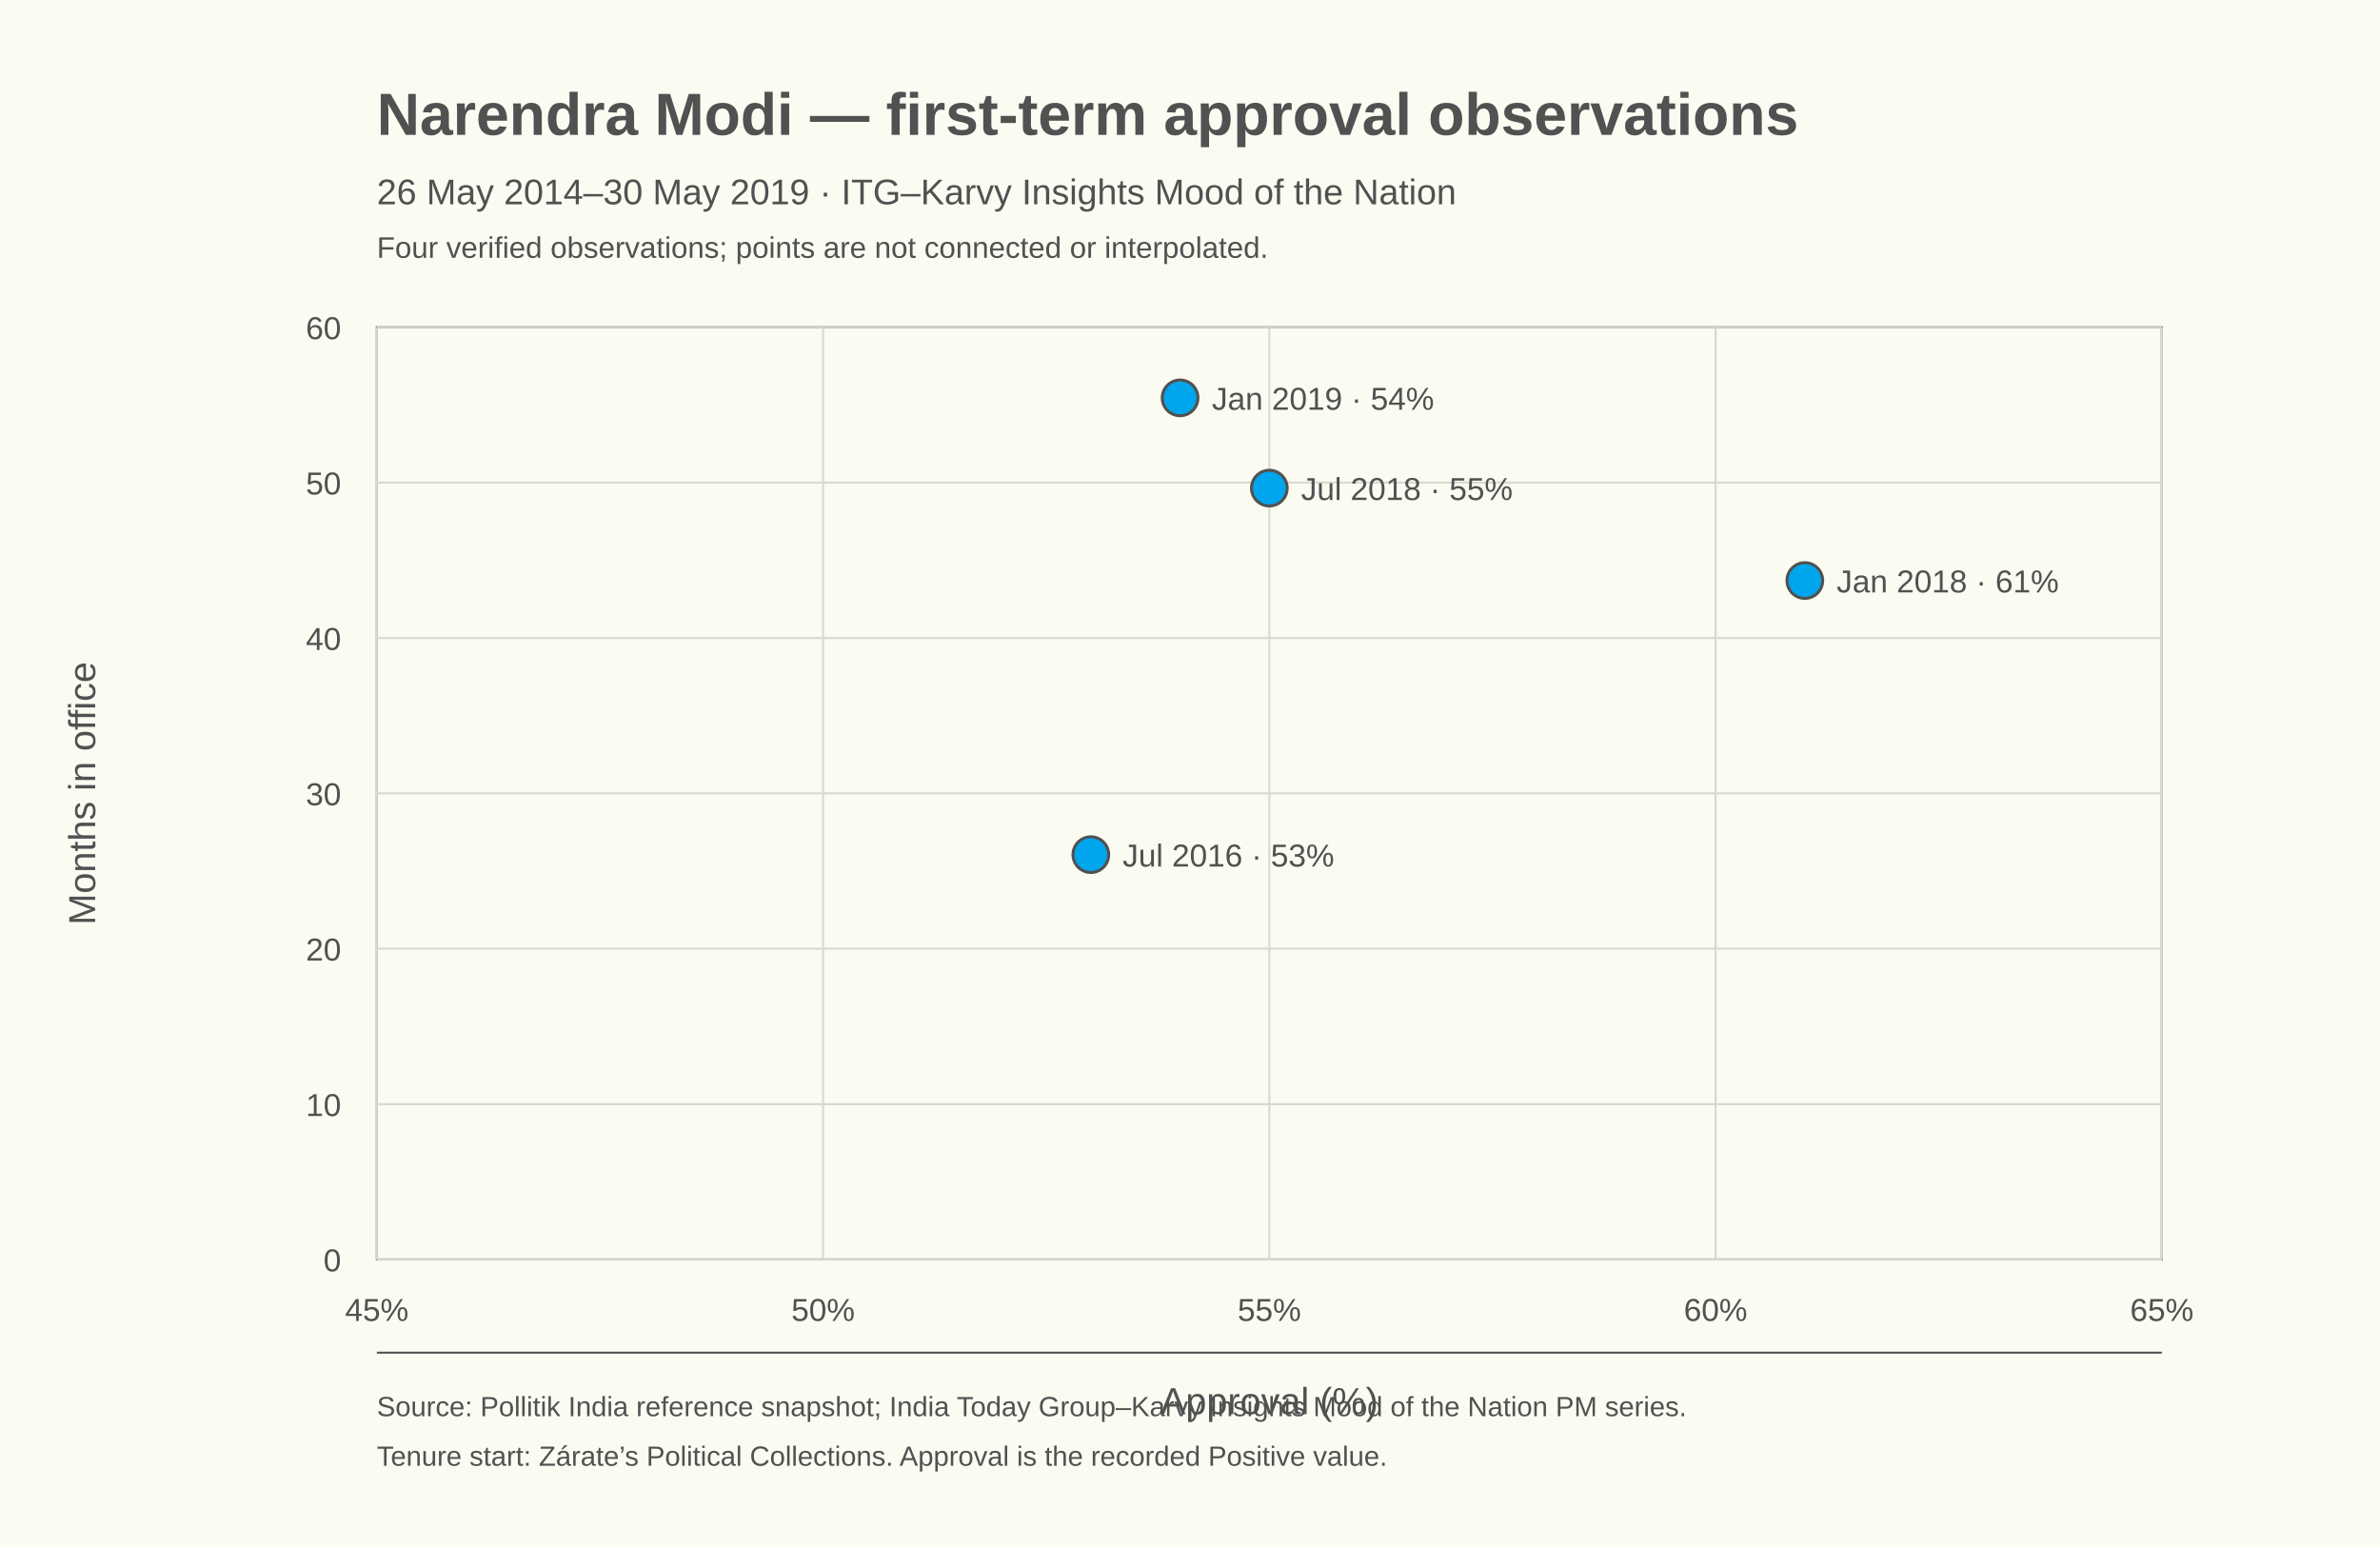
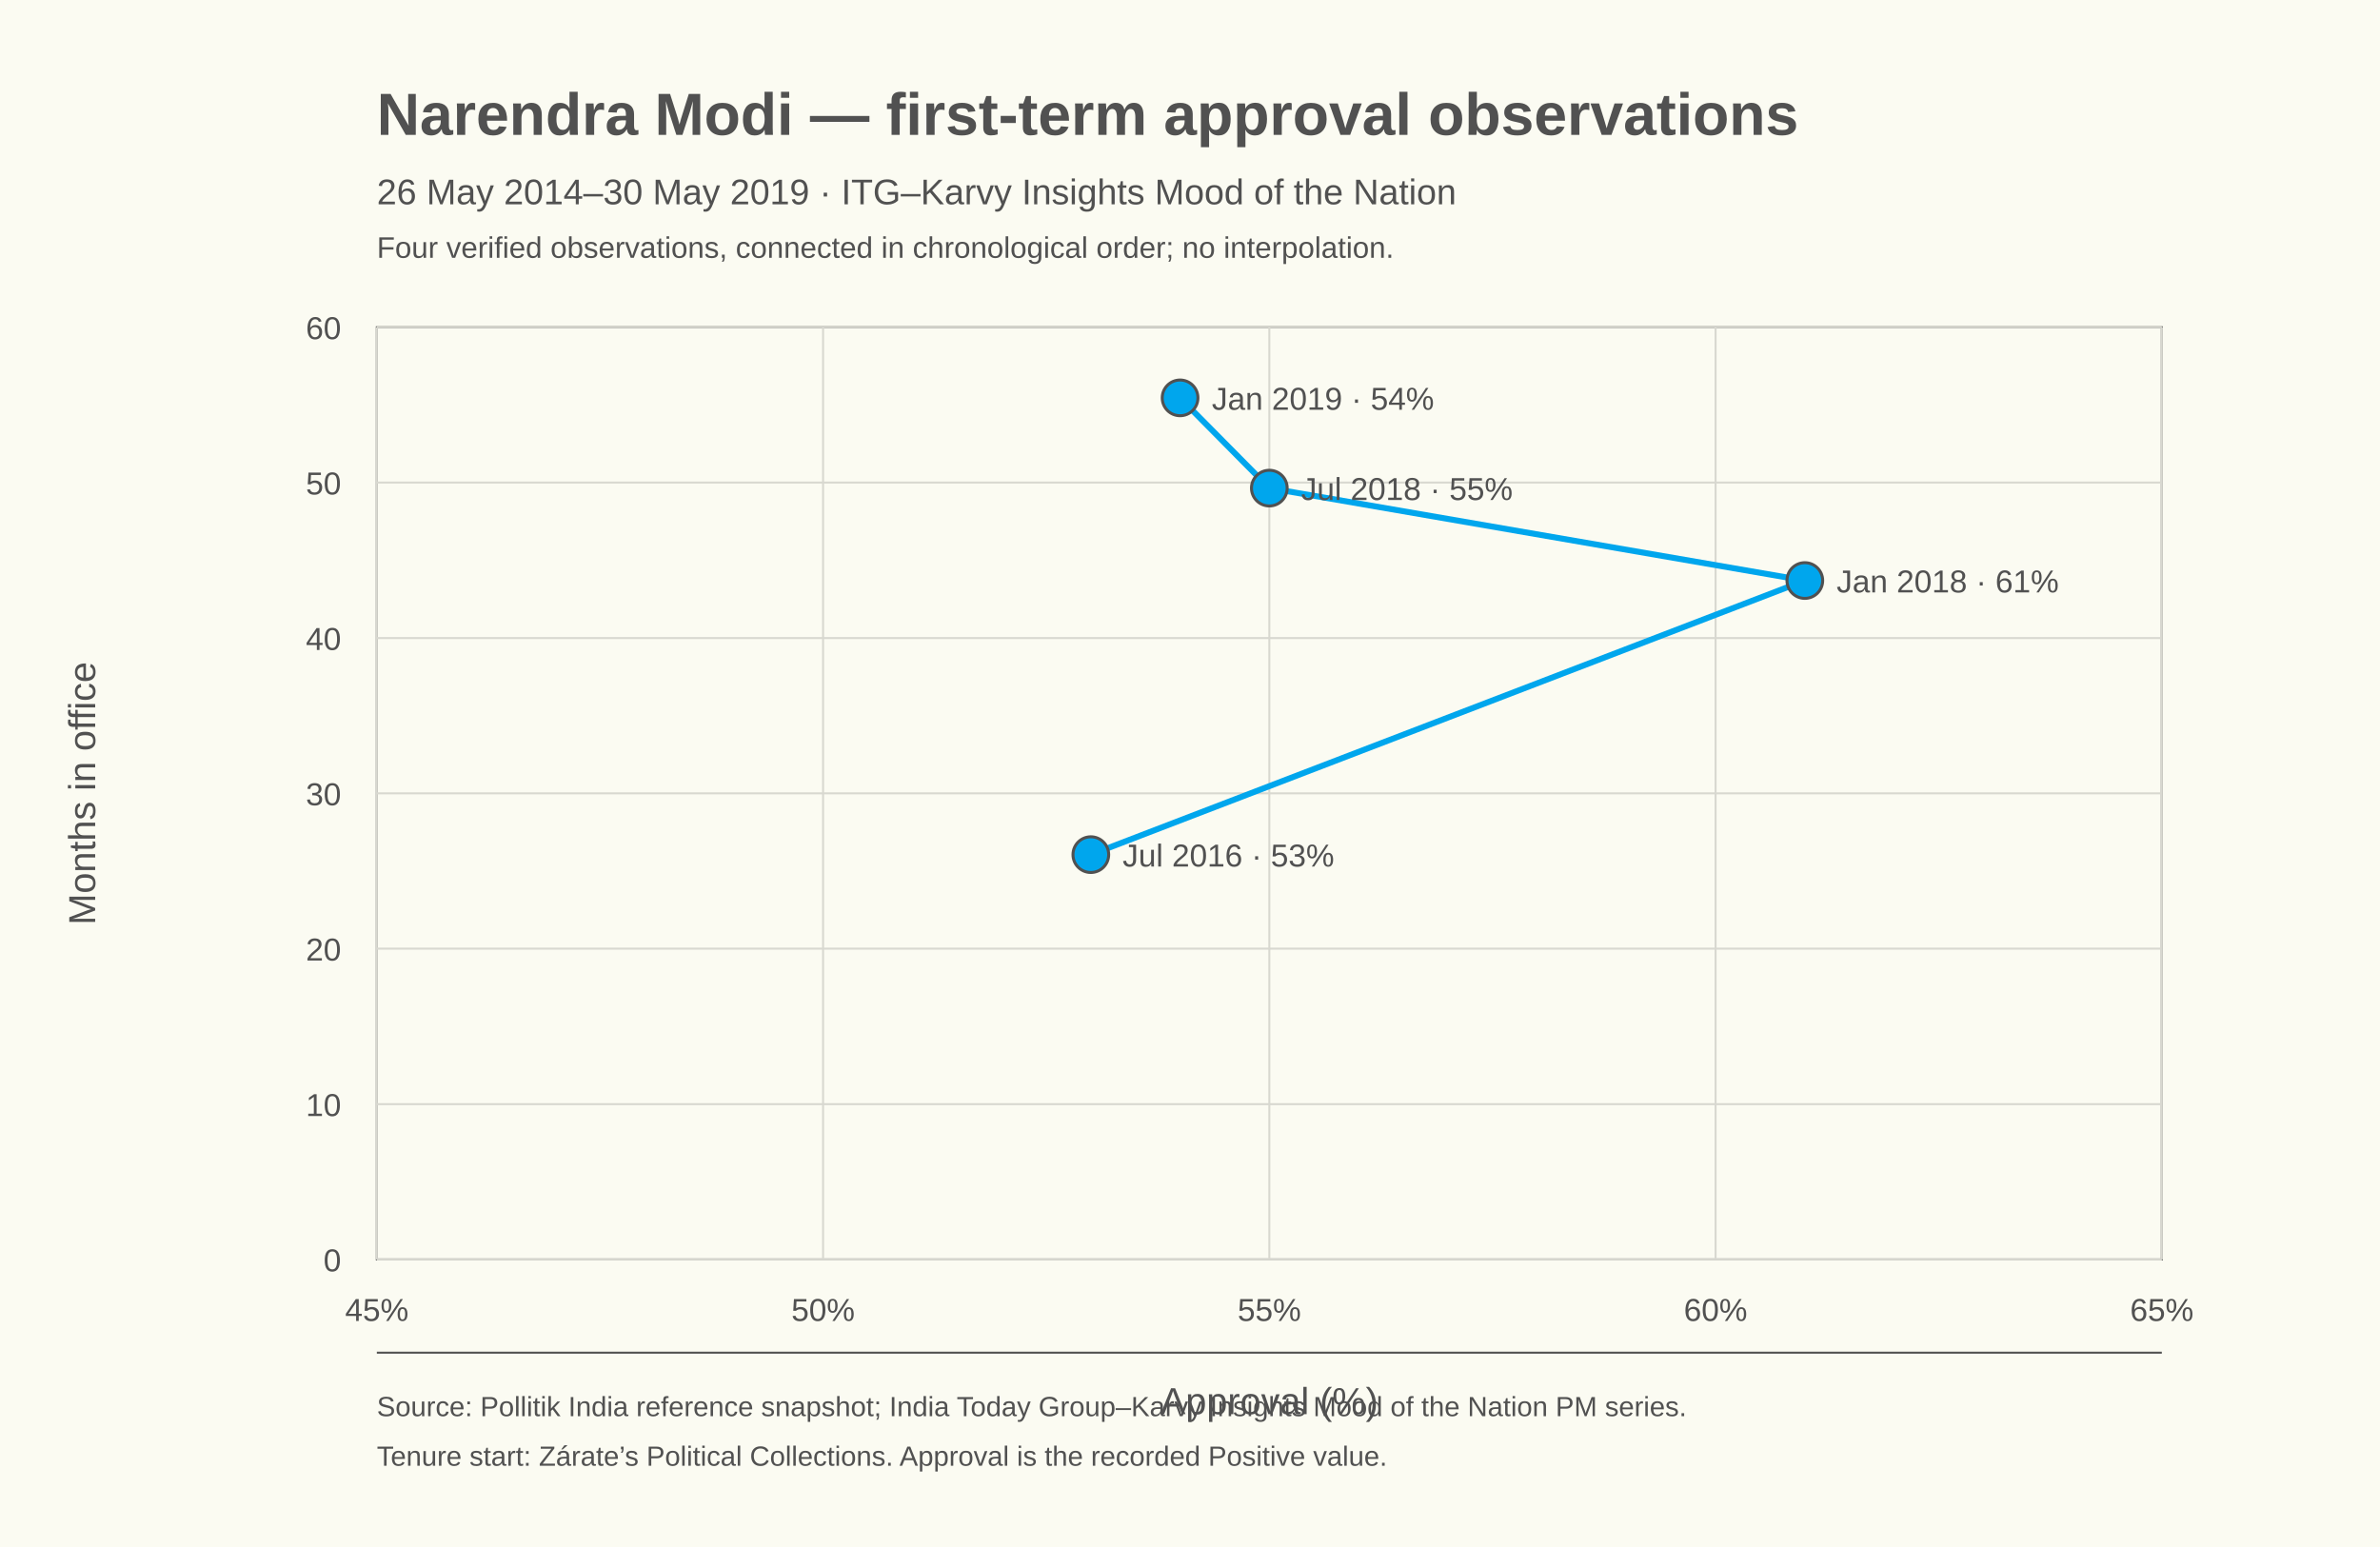
<svg xmlns="http://www.w3.org/2000/svg" width="1200" height="780" viewBox="0 0 1200 780" role="img" aria-labelledby="title description">
  <rect width="1200" height="780" fill="#FBFBF2" />
  <rect x="190" y="165" width="900" height="470" fill="#FBFBF2" stroke="#515151" stroke-width="1" />
  <text x="190" y="68" fill="#515151" font-family="Source Sans Pro, Arial, sans-serif" font-size="30" font-weight="600">Narendra Modi — first-term approval observations</text>
  <text x="190" y="103" fill="#515151" font-family="Source Sans Pro, Arial, sans-serif" font-size="18">26 May 2014–30 May 2019 · ITG–Karvy Insights Mood of the Nation</text>
-   <text x="190" y="130" fill="#515151" font-family="Source Sans Pro, Arial, sans-serif" font-size="15">Four verified observations; points are not connected or interpolated.</text>
+   <text x="190" y="130" fill="#515151" font-family="Source Sans Pro, Arial, sans-serif" font-size="15">Four verified observations, connected in chronological order; no interpolation.</text>
  <line x1="190" y1="635.0" x2="1090" y2="635.0" stroke="#D8D8D0" stroke-width="1" />
  <text x="172" y="641.0" text-anchor="end" fill="#515151" font-family="Source Sans Pro, Arial, sans-serif" font-size="16">0</text>
  <line x1="190" y1="556.7" x2="1090" y2="556.7" stroke="#D8D8D0" stroke-width="1" />
  <text x="172" y="562.7" text-anchor="end" fill="#515151" font-family="Source Sans Pro, Arial, sans-serif" font-size="16">10</text>
  <line x1="190" y1="478.3" x2="1090" y2="478.3" stroke="#D8D8D0" stroke-width="1" />
  <text x="172" y="484.3" text-anchor="end" fill="#515151" font-family="Source Sans Pro, Arial, sans-serif" font-size="16">20</text>
  <line x1="190" y1="400.0" x2="1090" y2="400.0" stroke="#D8D8D0" stroke-width="1" />
  <text x="172" y="406.0" text-anchor="end" fill="#515151" font-family="Source Sans Pro, Arial, sans-serif" font-size="16">30</text>
  <line x1="190" y1="321.7" x2="1090" y2="321.7" stroke="#D8D8D0" stroke-width="1" />
  <text x="172" y="327.7" text-anchor="end" fill="#515151" font-family="Source Sans Pro, Arial, sans-serif" font-size="16">40</text>
  <line x1="190" y1="243.3" x2="1090" y2="243.3" stroke="#D8D8D0" stroke-width="1" />
  <text x="172" y="249.3" text-anchor="end" fill="#515151" font-family="Source Sans Pro, Arial, sans-serif" font-size="16">50</text>
  <line x1="190" y1="165.0" x2="1090" y2="165.0" stroke="#D8D8D0" stroke-width="1" />
  <text x="172" y="171.0" text-anchor="end" fill="#515151" font-family="Source Sans Pro, Arial, sans-serif" font-size="16">60</text>
  <line x1="190.0" y1="165" x2="190.0" y2="635" stroke="#D8D8D0" stroke-width="1" />
  <text x="190.0" y="666" text-anchor="middle" fill="#515151" font-family="Source Sans Pro, Arial, sans-serif" font-size="16">45%</text>
  <line x1="415.0" y1="165" x2="415.0" y2="635" stroke="#D8D8D0" stroke-width="1" />
  <text x="415.0" y="666" text-anchor="middle" fill="#515151" font-family="Source Sans Pro, Arial, sans-serif" font-size="16">50%</text>
  <line x1="640.0" y1="165" x2="640.0" y2="635" stroke="#D8D8D0" stroke-width="1" />
  <text x="640.0" y="666" text-anchor="middle" fill="#515151" font-family="Source Sans Pro, Arial, sans-serif" font-size="16">55%</text>
  <line x1="865.0" y1="165" x2="865.0" y2="635" stroke="#D8D8D0" stroke-width="1" />
  <text x="865.0" y="666" text-anchor="middle" fill="#515151" font-family="Source Sans Pro, Arial, sans-serif" font-size="16">60%</text>
  <line x1="1090.0" y1="165" x2="1090.0" y2="635" stroke="#D8D8D0" stroke-width="1" />
  <text x="1090.0" y="666" text-anchor="middle" fill="#515151" font-family="Source Sans Pro, Arial, sans-serif" font-size="16">65%</text>
  <text x="640.0" y="713" text-anchor="middle" fill="#515151" font-family="Source Sans Pro, Arial, sans-serif" font-size="19">Approval (%)</text>
  <text transform="translate(48 400.0) rotate(-90)" text-anchor="middle" fill="#515151" font-family="Source Sans Pro, Arial, sans-serif" font-size="19">Months in office</text>
+   <path d="M 550.0 430.9 L 910.0 292.7 L 640.0 246.1 L 595.0 200.6" fill="none" stroke="#00A6ED" stroke-width="3" stroke-linecap="round" stroke-linejoin="round" />
  <circle cx="550.0" cy="430.9" r="9" fill="#00A6ED" stroke="#515151" stroke-width="1.5" />
  <text x="566.0" y="436.9" fill="#515151" font-family="Source Sans Pro, Arial, sans-serif" font-size="16">Jul 2016 · 53%</text>
  <circle cx="910.0" cy="292.7" r="9" fill="#00A6ED" stroke="#515151" stroke-width="1.5" />
  <text x="926.0" y="298.7" fill="#515151" font-family="Source Sans Pro, Arial, sans-serif" font-size="16">Jan 2018 · 61%</text>
  <circle cx="640.0" cy="246.1" r="9" fill="#00A6ED" stroke="#515151" stroke-width="1.5" />
  <text x="656.0" y="252.1" fill="#515151" font-family="Source Sans Pro, Arial, sans-serif" font-size="16">Jul 2018 · 55%</text>
  <circle cx="595.0" cy="200.6" r="9" fill="#00A6ED" stroke="#515151" stroke-width="1.5" />
  <text x="611.0" y="206.6" fill="#515151" font-family="Source Sans Pro, Arial, sans-serif" font-size="16">Jan 2019 · 54%</text>
  <line x1="190" y1="682" x2="1090" y2="682" stroke="#515151" stroke-width="1" />
  <text x="190" y="714" fill="#515151" font-family="Source Sans Pro, Arial, sans-serif" font-size="14">Source: Pollitik India reference snapshot; India Today Group–Karvy Insights Mood of the Nation PM series.</text>
  <text x="190" y="739" fill="#515151" font-family="Source Sans Pro, Arial, sans-serif" font-size="14">Tenure start: Zárate’s Political Collections. Approval is the recorded Positive value.</text>
</svg>
